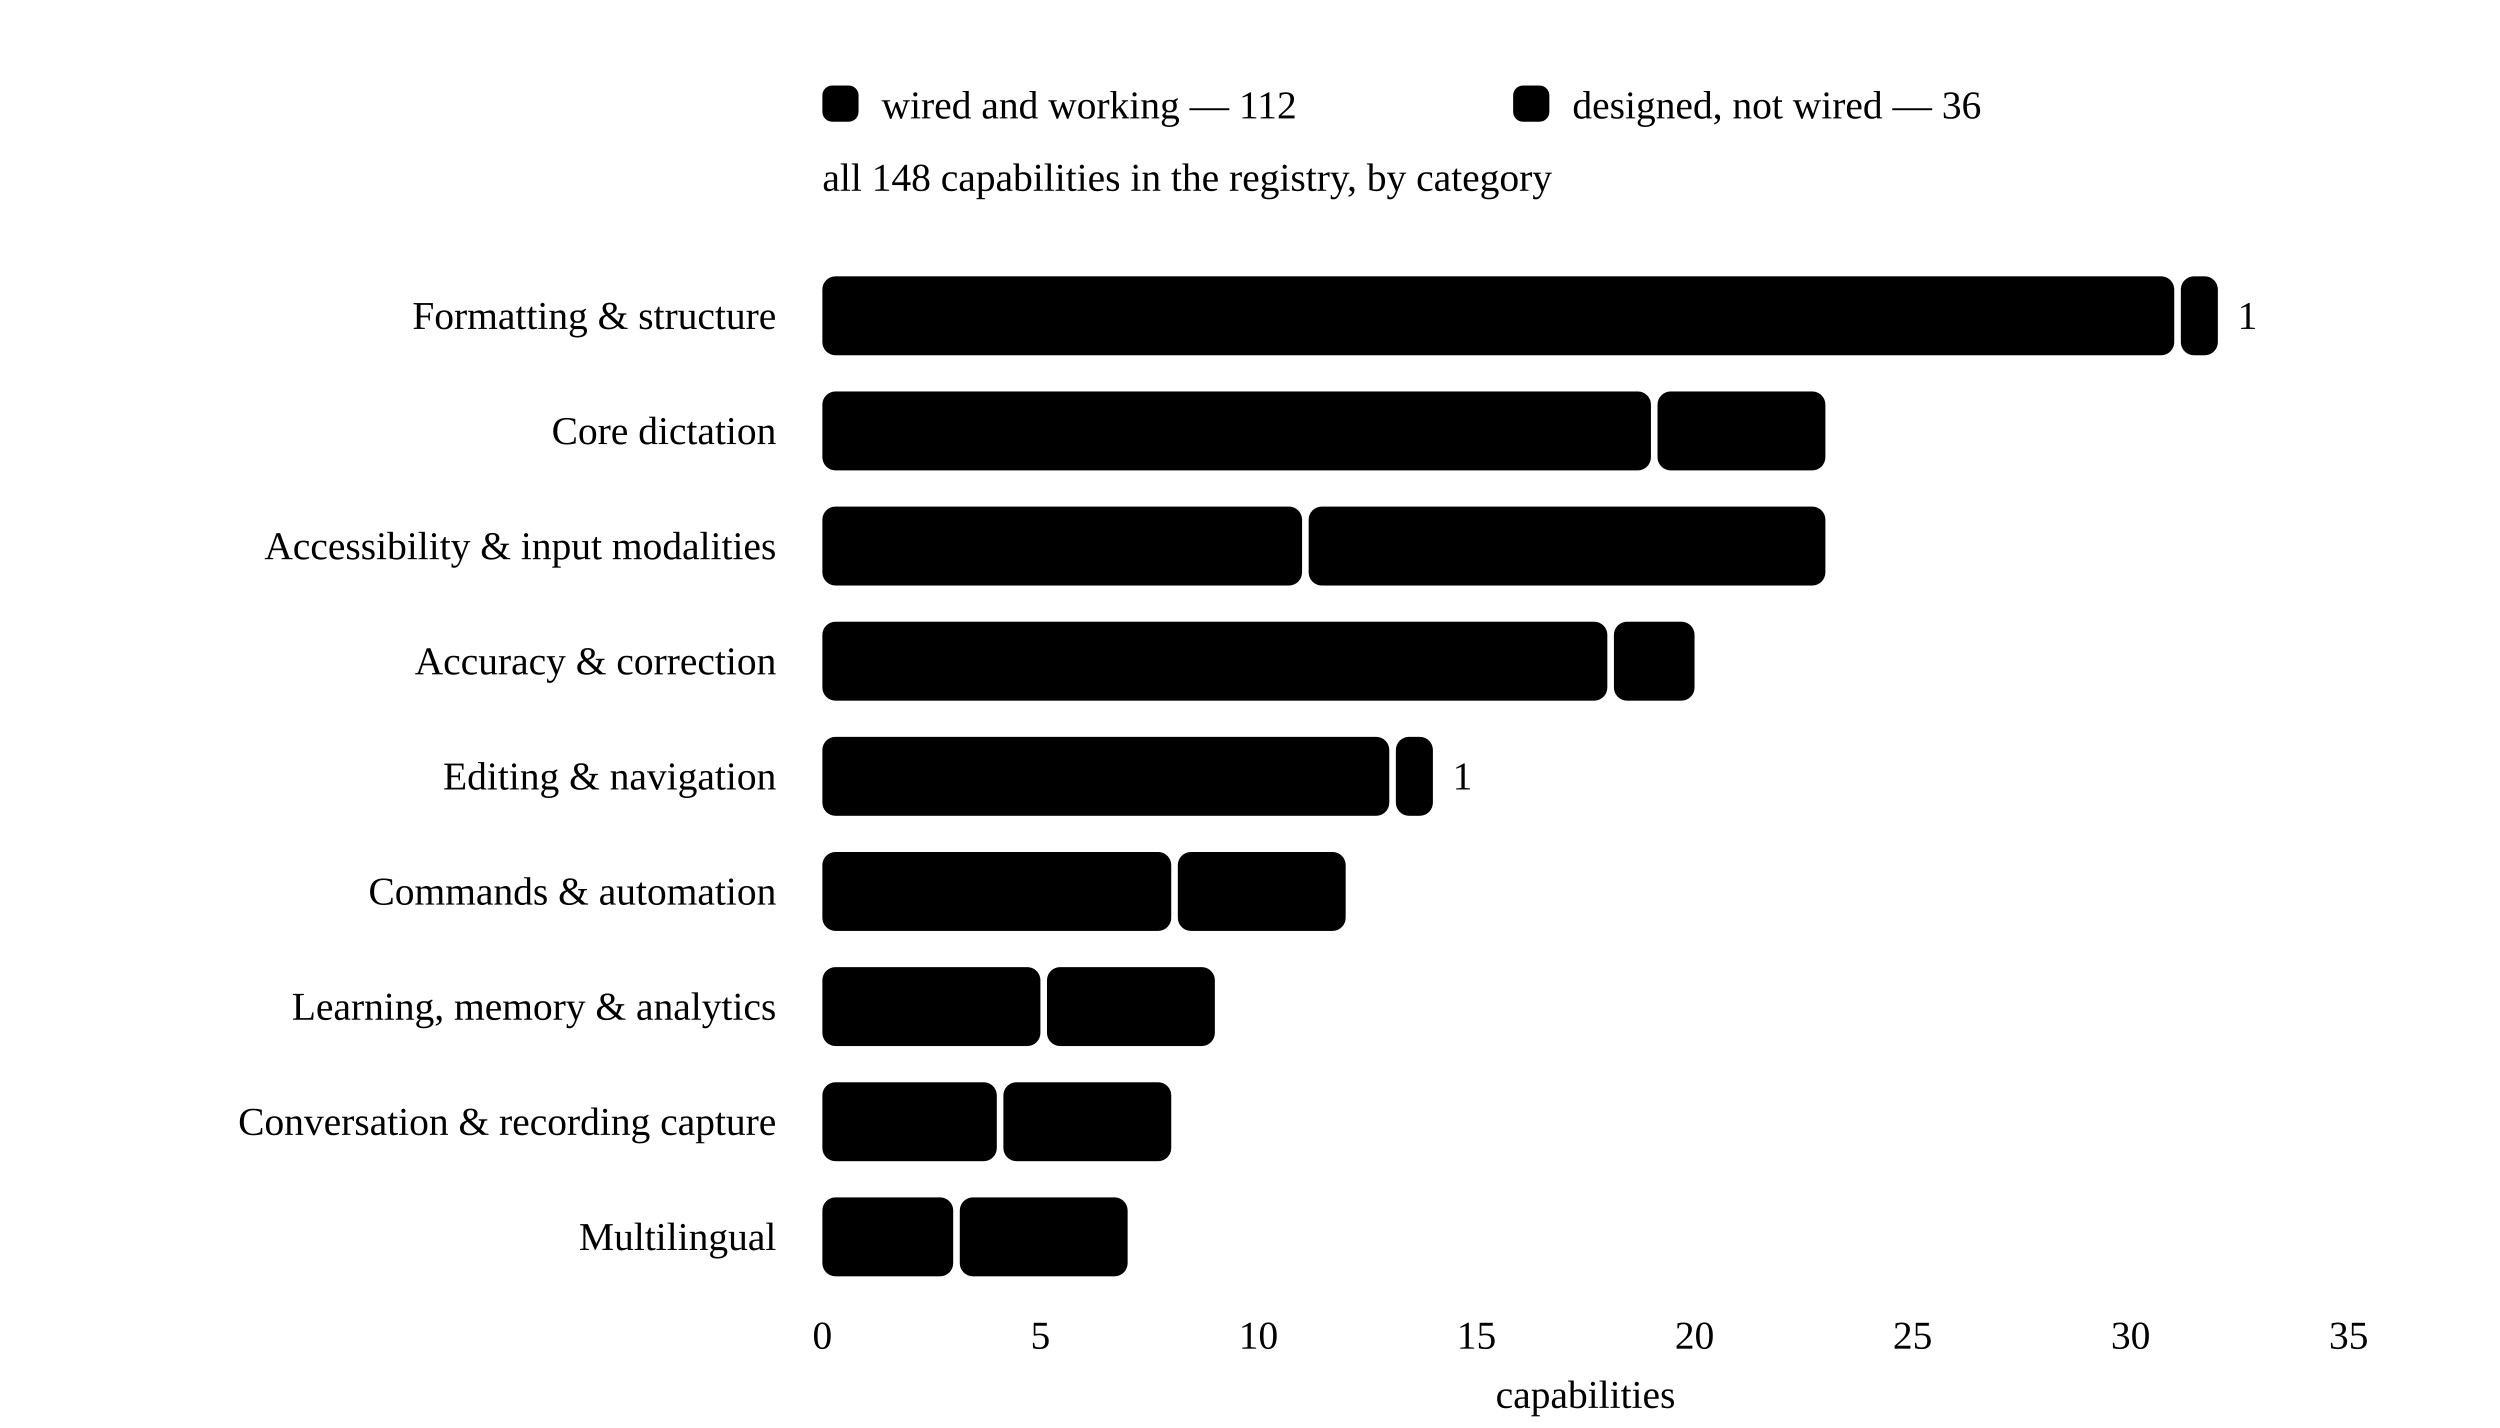
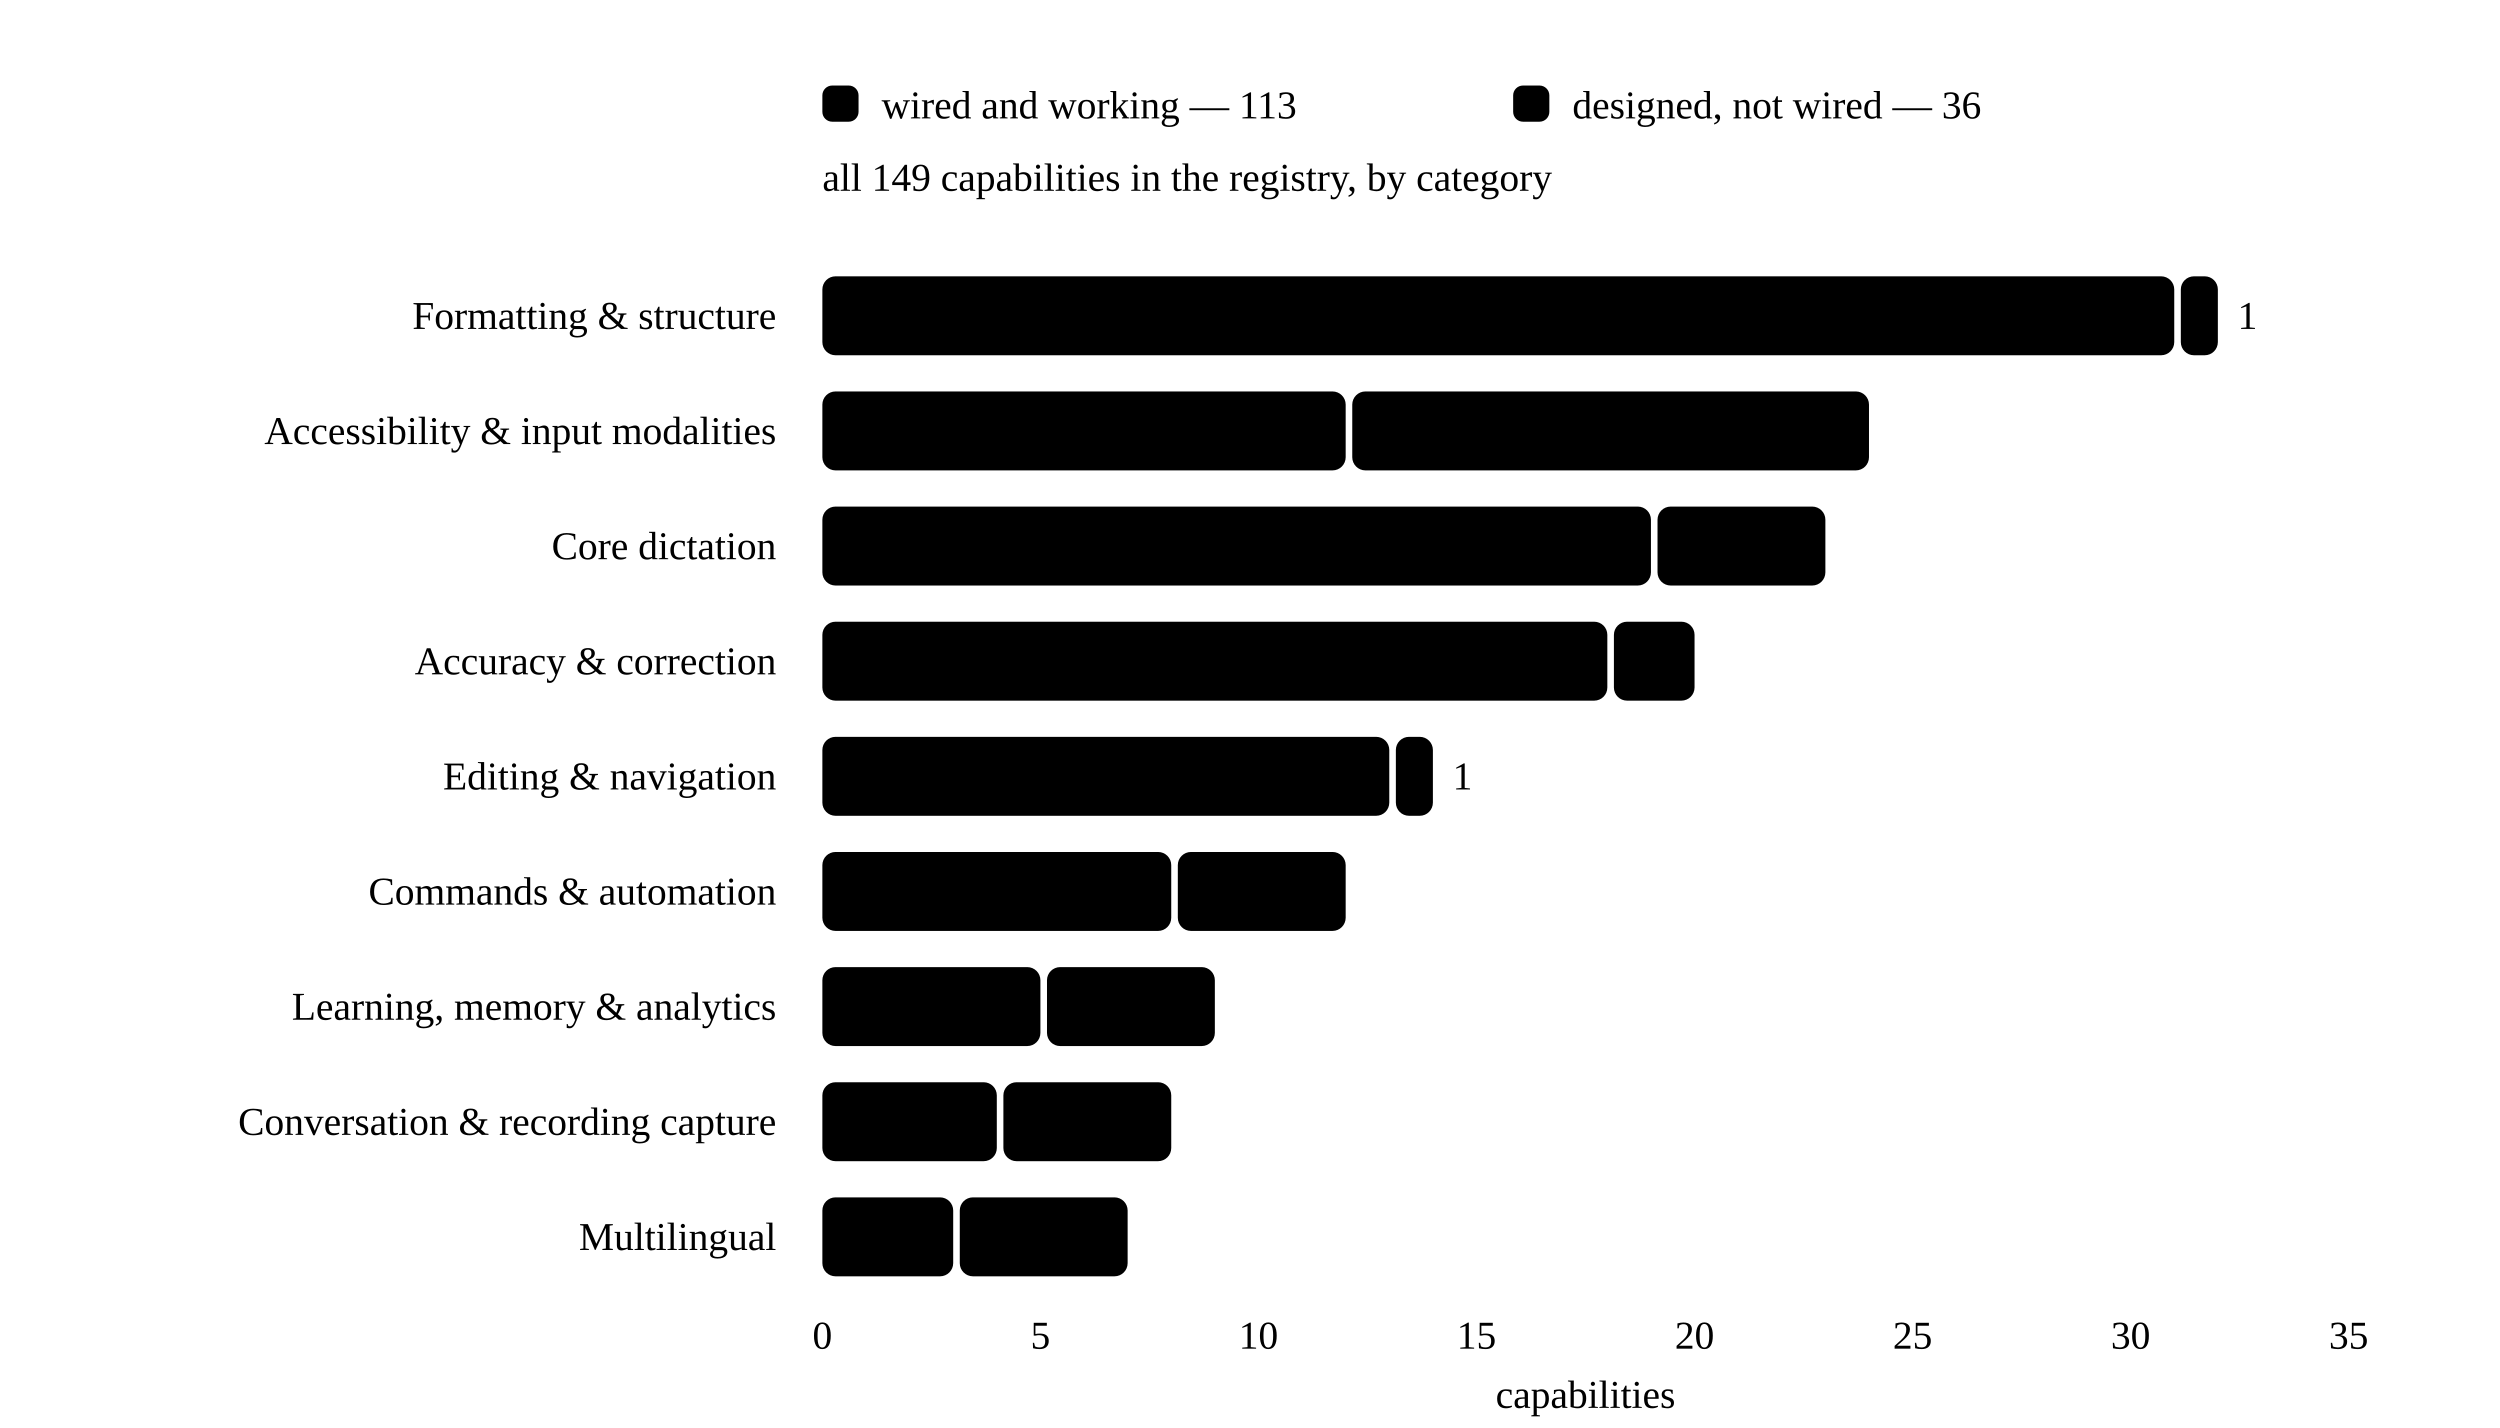
<svg xmlns="http://www.w3.org/2000/svg" class="yz-fig yz-fig--capabilities" viewBox="0 0 760 434" role="img" aria-labelledby="capabilities-t capabilities-d">
  <rect class="yz-swatch yz-bar--ship" x="250" y="26" width="11" height="11" rx="3" />
-   <text class="yz-l" x="268" y="36">wired and working — 112</text>
+   <text class="yz-l" x="268" y="36">wired and working — 113</text>
  <rect class="yz-swatch yz-bar--plan" x="460" y="26" width="11" height="11" rx="3" />
  <text class="yz-l" x="478" y="36">designed, not wired — 36</text>
-   <text class="yz-s" x="250" y="58">all 148 capabilities in the registry, by category</text>
+   <text class="yz-s" x="250" y="58">all 149 capabilities in the registry, by category</text>
  <path class="yz-grid" d="M 250 78 L 250 392" />
  <text class="yz-m" x="250" y="410" text-anchor="middle">0</text>
  <path class="yz-grid" d="M 316.286 78 L 316.286 392" />
  <text class="yz-m" x="316.286" y="410" text-anchor="middle">5</text>
  <path class="yz-grid" d="M 382.571 78 L 382.571 392" />
  <text class="yz-m" x="382.571" y="410" text-anchor="middle">10</text>
  <path class="yz-grid" d="M 448.857 78 L 448.857 392" />
  <text class="yz-m" x="448.857" y="410" text-anchor="middle">15</text>
  <path class="yz-grid" d="M 515.143 78 L 515.143 392" />
  <text class="yz-m" x="515.143" y="410" text-anchor="middle">20</text>
  <path class="yz-grid" d="M 581.429 78 L 581.429 392" />
  <text class="yz-m" x="581.429" y="410" text-anchor="middle">25</text>
  <path class="yz-grid" d="M 647.714 78 L 647.714 392" />
  <text class="yz-m" x="647.714" y="410" text-anchor="middle">30</text>
  <path class="yz-grid" d="M 714 78 L 714 392" />
  <text class="yz-m" x="714" y="410" text-anchor="middle">35</text>
  <text class="yz-m" x="482" y="428" text-anchor="middle">capabilities</text>
  <text class="yz-l" x="236" y="100" text-anchor="end">Formatting &amp; structure</text>
  <g class="yz-node">
    <rect class="yz-bar yz-bar--ship" x="250" y="84" width="410.971" height="24" rx="4" style="--yz-delay:0s" />
  </g>
  <g class="yz-node">
    <rect class="yz-bar yz-bar--plan" x="662.971" y="84" width="11.257" height="24" rx="4" style="--yz-delay:0s" />
  </g>
  <text class="yz-v yz-on-ship" x="652.971" y="100" text-anchor="end">31</text>
  <text class="yz-v" x="680.229" y="100">1</text>
-   <text class="yz-l" x="236" y="135" text-anchor="end">Core dictation</text>
+   <text class="yz-l" x="236" y="135" text-anchor="end">Accessibility &amp; input modalities</text>
  <g class="yz-node">
-     <rect class="yz-bar yz-bar--ship" x="250" y="119" width="251.886" height="24" rx="4" style="--yz-delay:0.06s" />
+     <rect class="yz-bar yz-bar--ship" x="250" y="119" width="159.086" height="24" rx="4" style="--yz-delay:0.06s" />
  </g>
  <g class="yz-node">
-     <rect class="yz-bar yz-bar--plan" x="503.886" y="119" width="51.029" height="24" rx="4" style="--yz-delay:0.06s" />
+     <rect class="yz-bar yz-bar--plan" x="411.086" y="119" width="157.086" height="24" rx="4" style="--yz-delay:0.06s" />
  </g>
-   <text class="yz-v yz-on-ship" x="493.886" y="135" text-anchor="end">19</text>
-   <text class="yz-v yz-on-plan" x="546.914" y="135" text-anchor="end">4</text>
-   <text class="yz-l" x="236" y="170" text-anchor="end">Accessibility &amp; input modalities</text>
+   <text class="yz-v yz-on-ship" x="401.086" y="135" text-anchor="end">12</text>
+   <text class="yz-v yz-on-plan" x="560.171" y="135" text-anchor="end">12</text>
+   <text class="yz-l" x="236" y="170" text-anchor="end">Core dictation</text>
  <g class="yz-node">
-     <rect class="yz-bar yz-bar--ship" x="250" y="154" width="145.829" height="24" rx="4" style="--yz-delay:0.12s" />
+     <rect class="yz-bar yz-bar--ship" x="250" y="154" width="251.886" height="24" rx="4" style="--yz-delay:0.12s" />
  </g>
  <g class="yz-node">
-     <rect class="yz-bar yz-bar--plan" x="397.829" y="154" width="157.086" height="24" rx="4" style="--yz-delay:0.12s" />
+     <rect class="yz-bar yz-bar--plan" x="503.886" y="154" width="51.029" height="24" rx="4" style="--yz-delay:0.12s" />
  </g>
-   <text class="yz-v yz-on-ship" x="387.829" y="170" text-anchor="end">11</text>
-   <text class="yz-v yz-on-plan" x="546.914" y="170" text-anchor="end">12</text>
+   <text class="yz-v yz-on-ship" x="493.886" y="170" text-anchor="end">19</text>
+   <text class="yz-v yz-on-plan" x="546.914" y="170" text-anchor="end">4</text>
  <text class="yz-l" x="236" y="205" text-anchor="end">Accuracy &amp; correction</text>
  <g class="yz-node">
    <rect class="yz-bar yz-bar--ship" x="250" y="189" width="238.629" height="24" rx="4" style="--yz-delay:0.18s" />
  </g>
  <g class="yz-node">
    <rect class="yz-bar yz-bar--plan" x="490.629" y="189" width="24.514" height="24" rx="4" style="--yz-delay:0.18s" />
  </g>
  <text class="yz-v yz-on-ship" x="480.629" y="205" text-anchor="end">18</text>
  <text class="yz-v yz-on-plan" x="507.143" y="205" text-anchor="end">2</text>
  <text class="yz-l" x="236" y="240" text-anchor="end">Editing &amp; navigation</text>
  <g class="yz-node">
    <rect class="yz-bar yz-bar--ship" x="250" y="224" width="172.343" height="24" rx="4" style="--yz-delay:0.24s" />
  </g>
  <g class="yz-node">
    <rect class="yz-bar yz-bar--plan" x="424.343" y="224" width="11.257" height="24" rx="4" style="--yz-delay:0.24s" />
  </g>
  <text class="yz-v yz-on-ship" x="414.343" y="240" text-anchor="end">13</text>
  <text class="yz-v" x="441.6" y="240">1</text>
  <text class="yz-l" x="236" y="275" text-anchor="end">Commands &amp; automation</text>
  <g class="yz-node">
    <rect class="yz-bar yz-bar--ship" x="250" y="259" width="106.057" height="24" rx="4" style="--yz-delay:0.3s" />
  </g>
  <g class="yz-node">
    <rect class="yz-bar yz-bar--plan" x="358.057" y="259" width="51.029" height="24" rx="4" style="--yz-delay:0.3s" />
  </g>
  <text class="yz-v yz-on-ship" x="348.057" y="275" text-anchor="end">8</text>
  <text class="yz-v yz-on-plan" x="401.086" y="275" text-anchor="end">4</text>
  <text class="yz-l" x="236" y="310" text-anchor="end">Learning, memory &amp; analytics</text>
  <g class="yz-node">
    <rect class="yz-bar yz-bar--ship" x="250" y="294" width="66.286" height="24" rx="4" style="--yz-delay:0.36s" />
  </g>
  <g class="yz-node">
    <rect class="yz-bar yz-bar--plan" x="318.286" y="294" width="51.029" height="24" rx="4" style="--yz-delay:0.36s" />
  </g>
  <text class="yz-v yz-on-ship" x="308.286" y="310" text-anchor="end">5</text>
  <text class="yz-v yz-on-plan" x="361.314" y="310" text-anchor="end">4</text>
  <text class="yz-l" x="236" y="345" text-anchor="end">Conversation &amp; recording capture</text>
  <g class="yz-node">
    <rect class="yz-bar yz-bar--ship" x="250" y="329" width="53.029" height="24" rx="4" style="--yz-delay:0.42s" />
  </g>
  <g class="yz-node">
    <rect class="yz-bar yz-bar--plan" x="305.029" y="329" width="51.029" height="24" rx="4" style="--yz-delay:0.42s" />
  </g>
  <text class="yz-v yz-on-ship" x="295.029" y="345" text-anchor="end">4</text>
  <text class="yz-v yz-on-plan" x="348.057" y="345" text-anchor="end">4</text>
  <text class="yz-l" x="236" y="380" text-anchor="end">Multilingual</text>
  <g class="yz-node">
    <rect class="yz-bar yz-bar--ship" x="250" y="364" width="39.771" height="24" rx="4" style="--yz-delay:0.48s" />
  </g>
  <g class="yz-node">
    <rect class="yz-bar yz-bar--plan" x="291.771" y="364" width="51.029" height="24" rx="4" style="--yz-delay:0.48s" />
  </g>
  <text class="yz-v yz-on-ship" x="281.771" y="380" text-anchor="end">3</text>
  <text class="yz-v yz-on-plan" x="334.8" y="380" text-anchor="end">4</text>
</svg>
